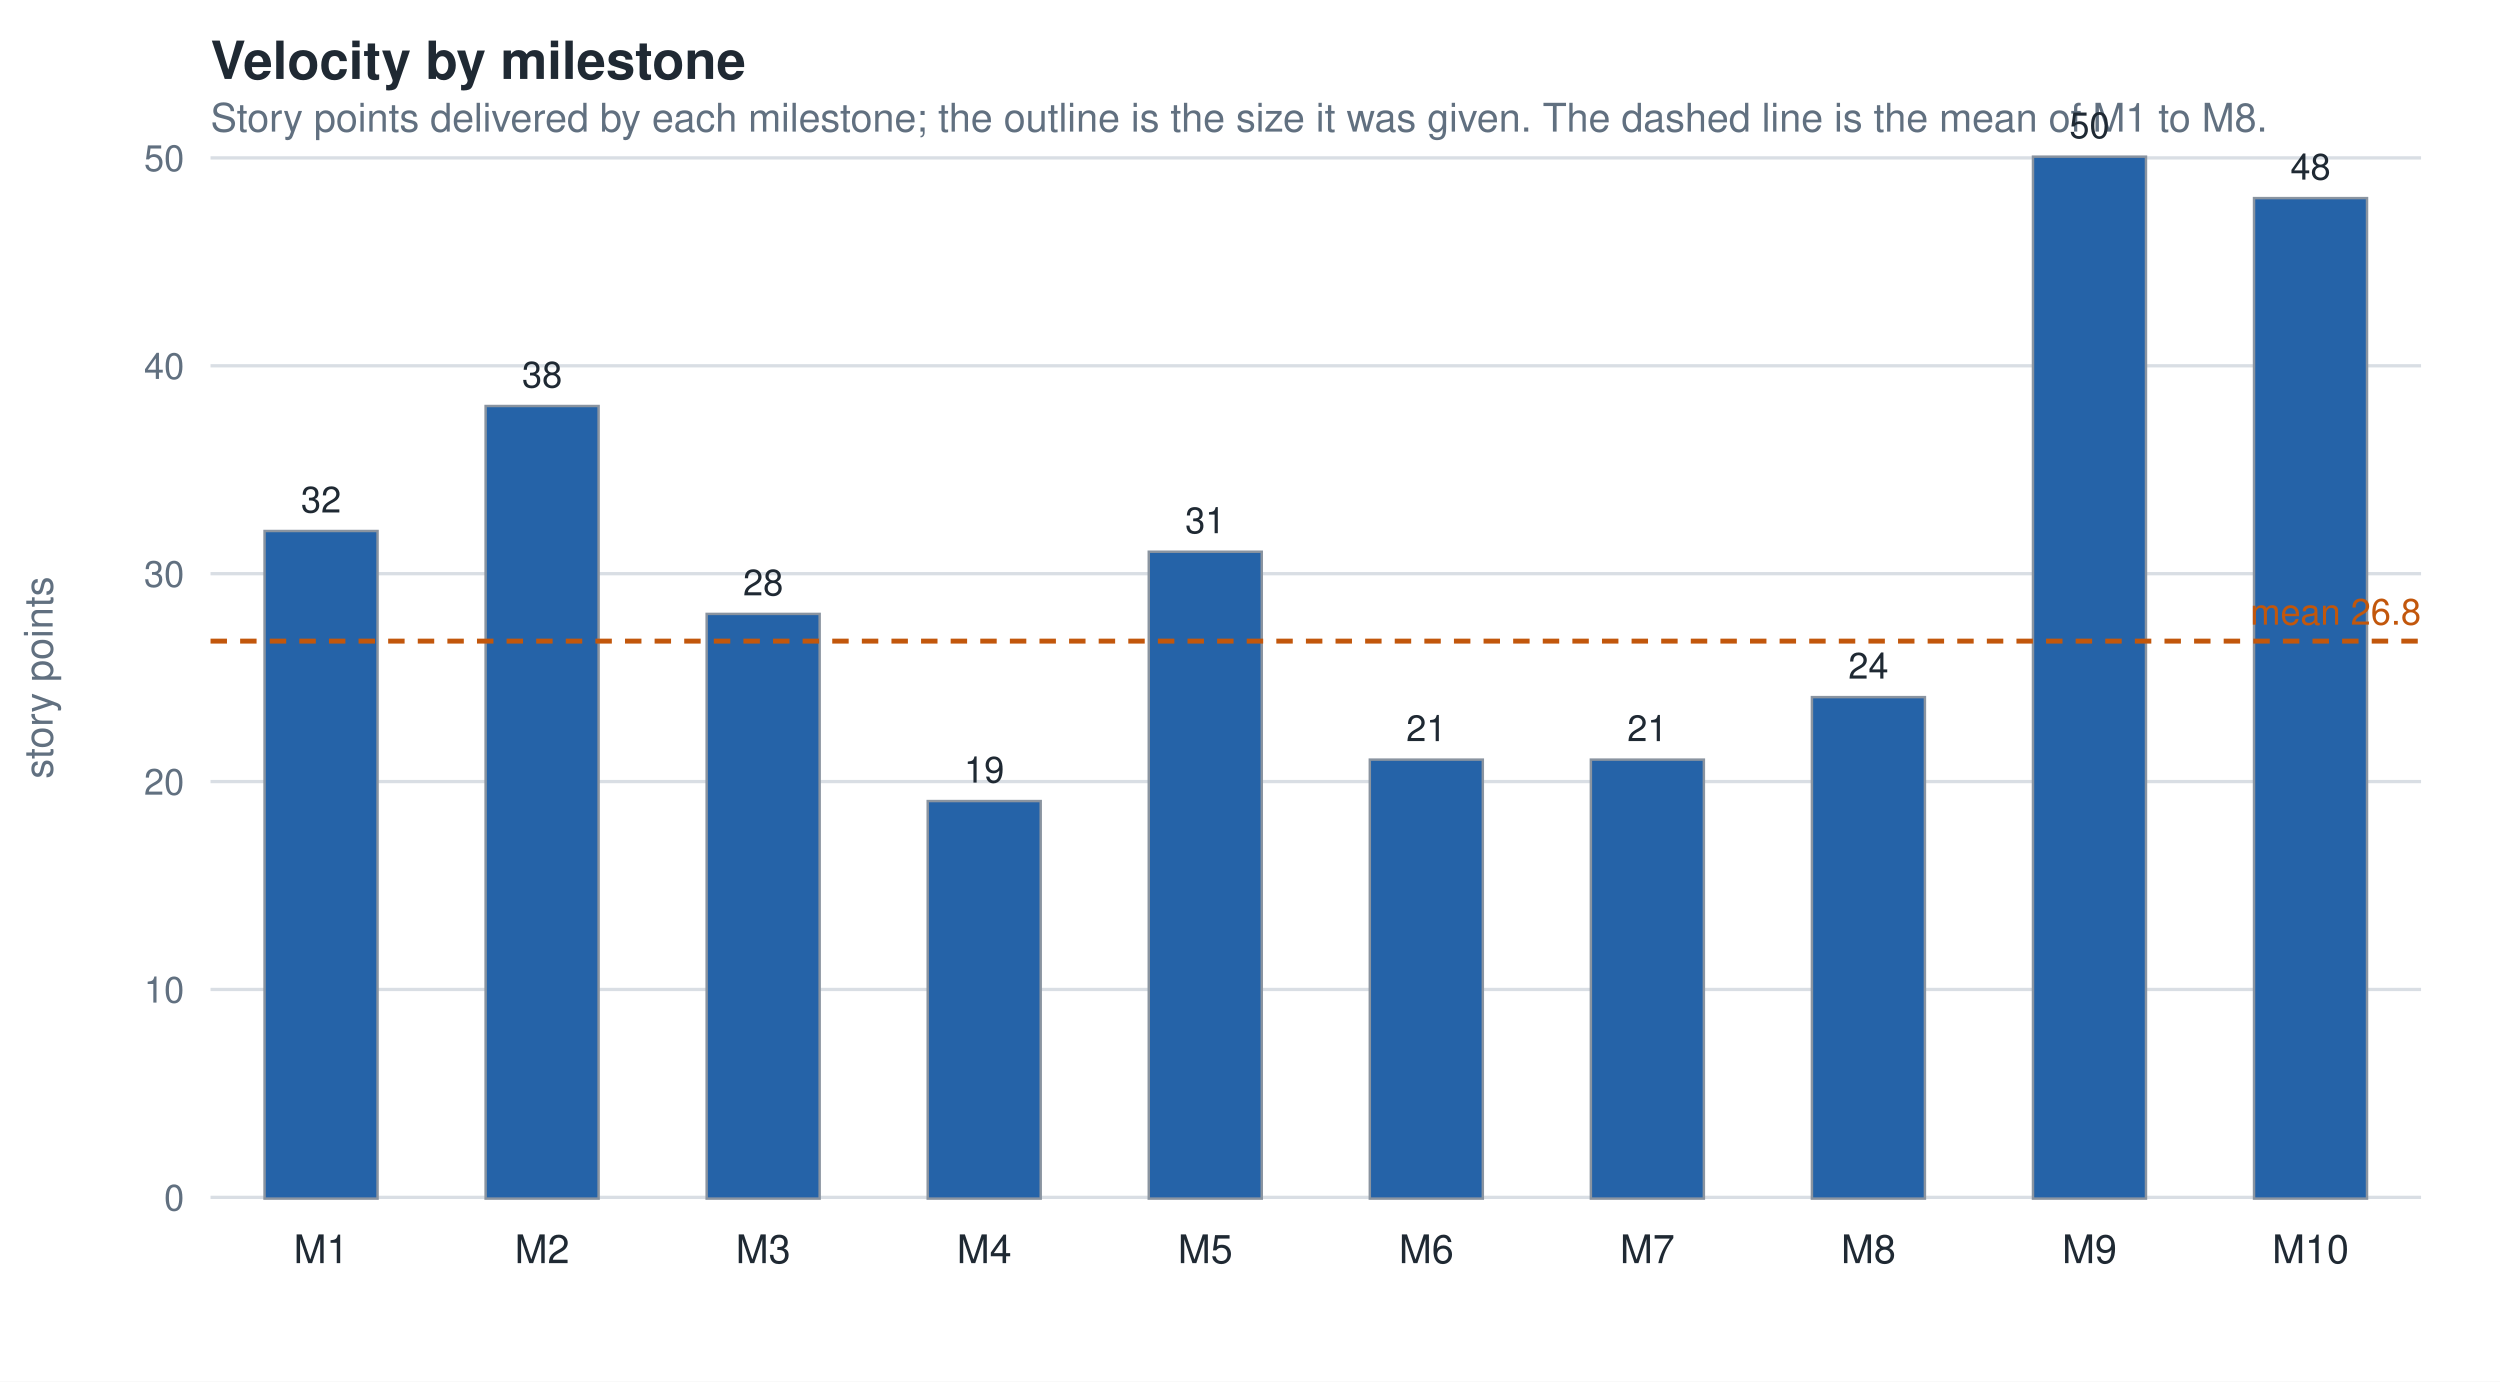
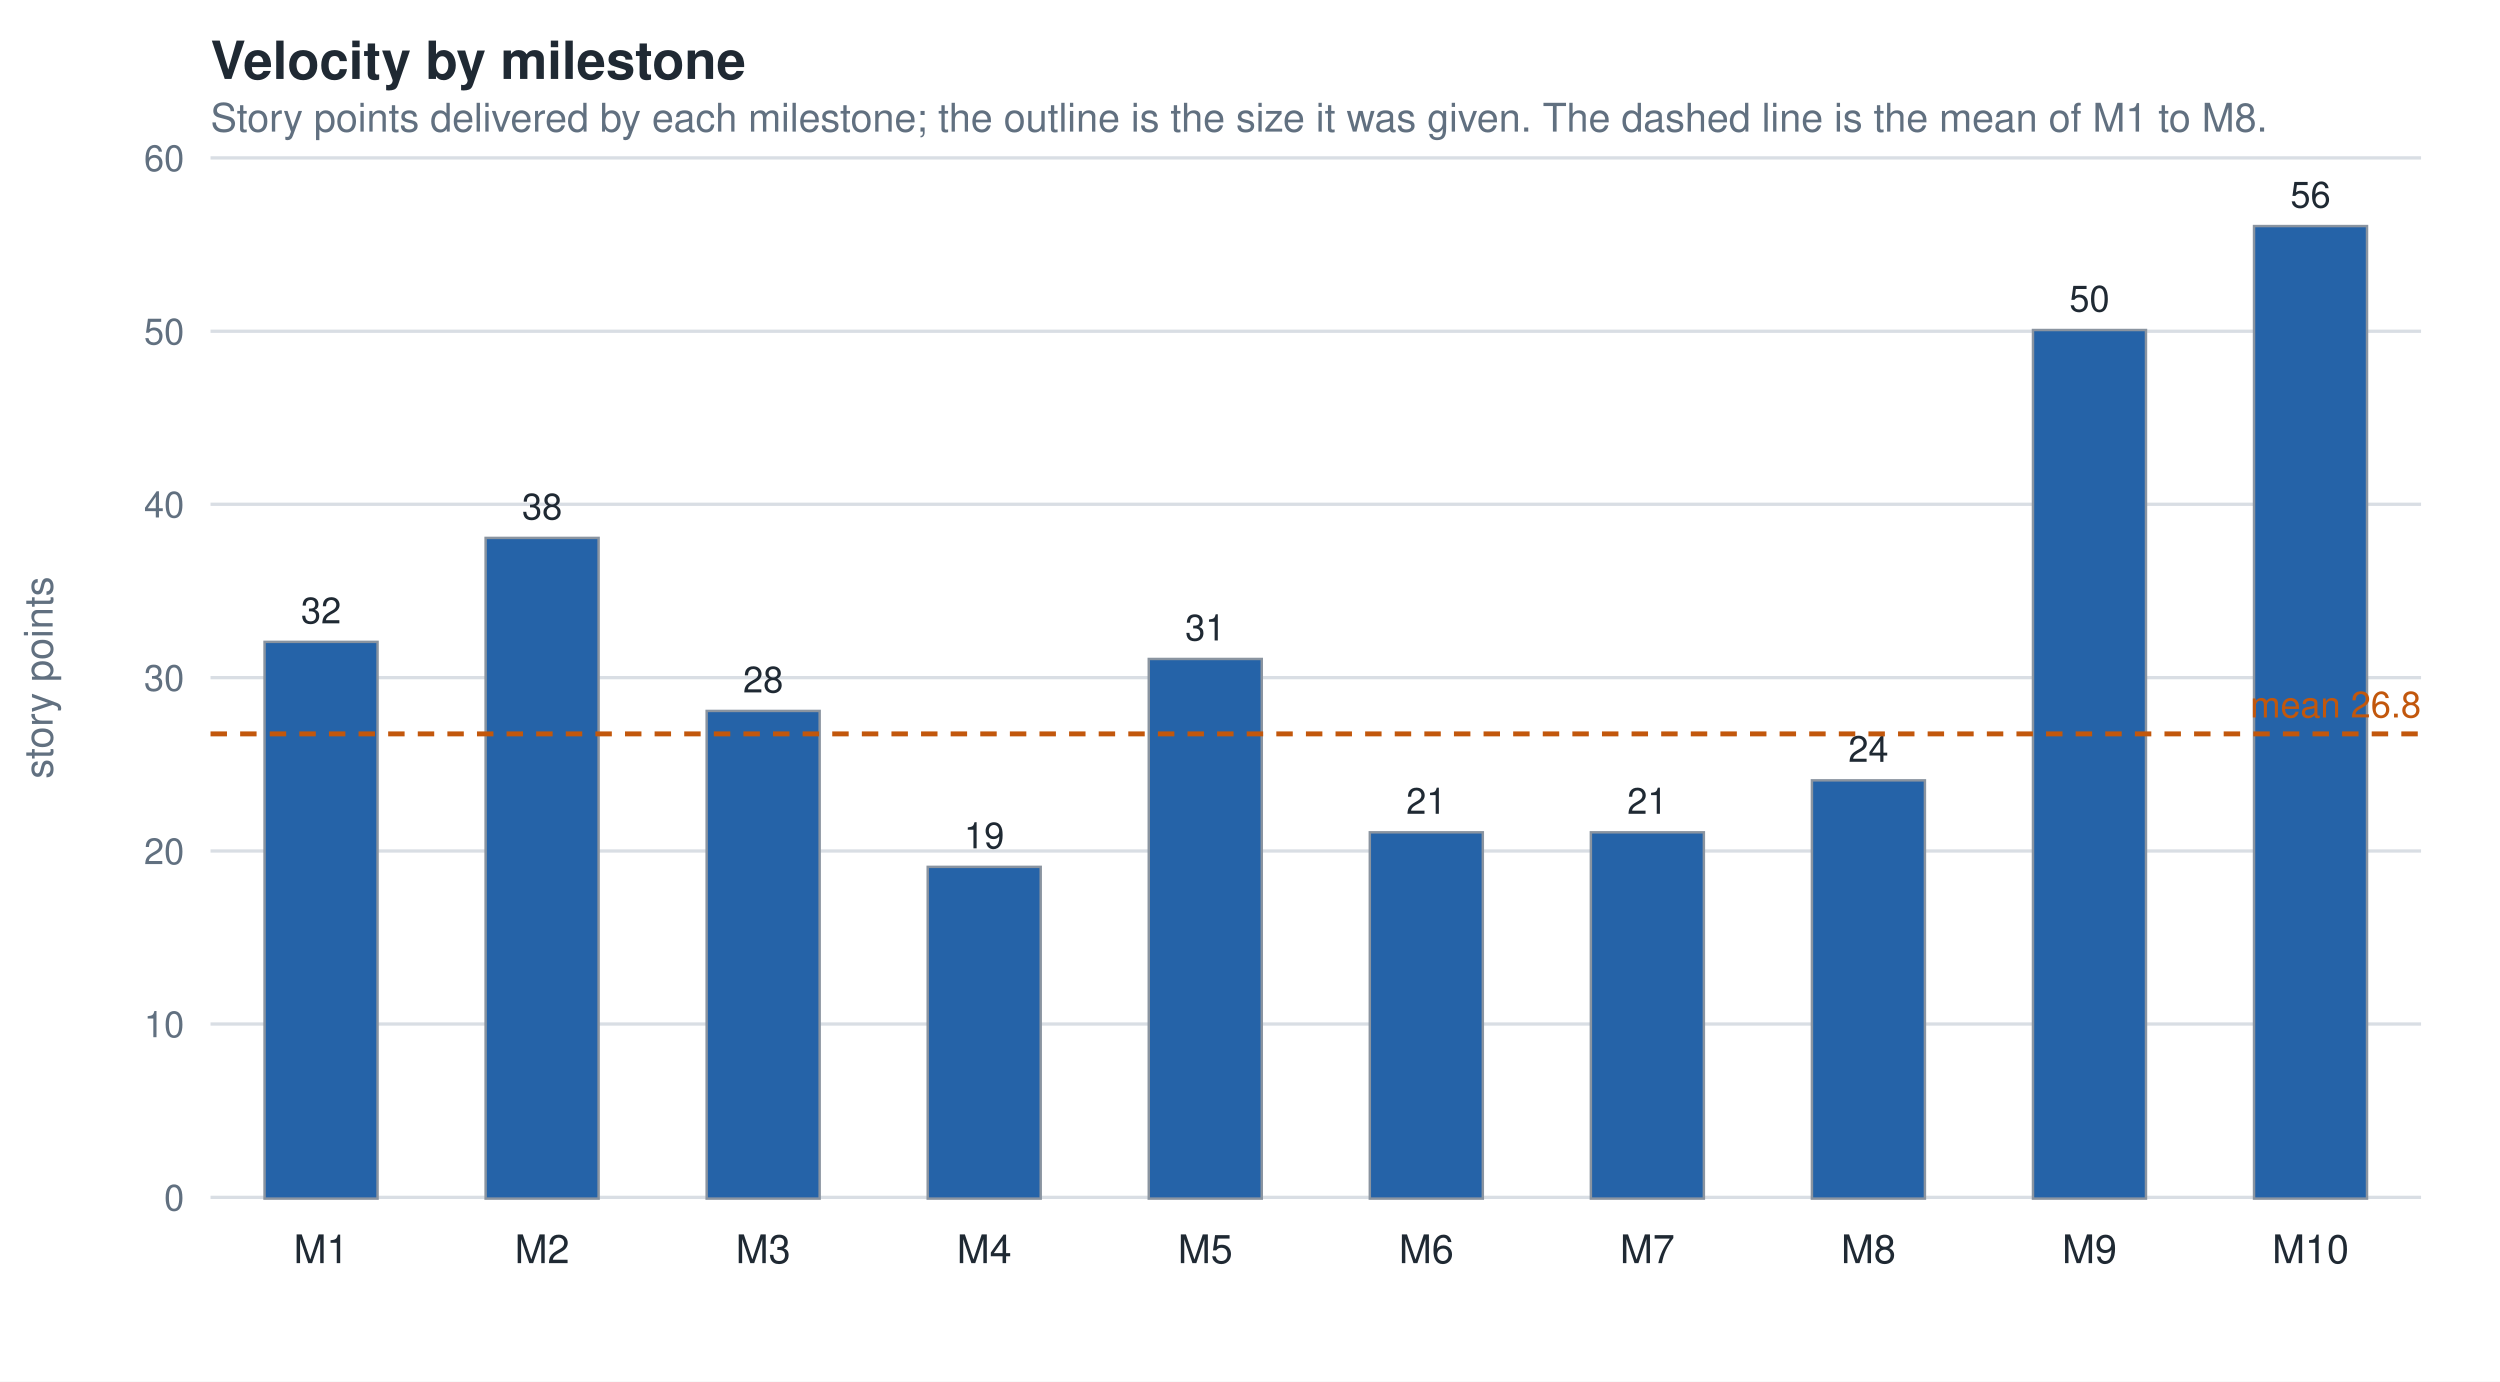
<svg xmlns="http://www.w3.org/2000/svg" viewBox="0 0 760 420" width="760" height="420" font-family="Helvetica, Arial, sans-serif" role="img">
  <rect width="760" height="420" fill="#ffffff" />
  <text x="64" y="24" font-size="16" font-weight="bold" fill="#1f2933">Velocity by milestone</text>
  <text x="64" y="40" font-size="12" fill="#617080">Story points delivered by each milestone; the outline is the size it was given. The dashed line is the mean of M1 to M8.</text>
  <line x1="64" y1="364.0" x2="736" y2="364.0" stroke="#d9dee4" />
  <text x="56" y="368.0" font-size="11" text-anchor="end" fill="#617080">0</text>
-   <line x1="64" y1="300.8" x2="736" y2="300.8" stroke="#d9dee4" />
-   <text x="56" y="304.8" font-size="11" text-anchor="end" fill="#617080">10</text>
-   <line x1="64" y1="237.6" x2="736" y2="237.6" stroke="#d9dee4" />
-   <text x="56" y="241.6" font-size="11" text-anchor="end" fill="#617080">20</text>
-   <line x1="64" y1="174.4" x2="736" y2="174.4" stroke="#d9dee4" />
-   <text x="56" y="178.4" font-size="11" text-anchor="end" fill="#617080">30</text>
-   <line x1="64" y1="111.2" x2="736" y2="111.2" stroke="#d9dee4" />
-   <text x="56" y="115.2" font-size="11" text-anchor="end" fill="#617080">40</text>
+   <line x1="64" y1="311.3" x2="736" y2="311.3" stroke="#d9dee4" />
+   <text x="56" y="315.3" font-size="11" text-anchor="end" fill="#617080">10</text>
+   <line x1="64" y1="258.7" x2="736" y2="258.7" stroke="#d9dee4" />
+   <text x="56" y="262.7" font-size="11" text-anchor="end" fill="#617080">20</text>
+   <line x1="64" y1="206.0" x2="736" y2="206.0" stroke="#d9dee4" />
+   <text x="56" y="210.0" font-size="11" text-anchor="end" fill="#617080">30</text>
+   <line x1="64" y1="153.3" x2="736" y2="153.3" stroke="#d9dee4" />
+   <text x="56" y="157.3" font-size="11" text-anchor="end" fill="#617080">40</text>
+   <line x1="64" y1="100.7" x2="736" y2="100.7" stroke="#d9dee4" />
+   <text x="56" y="104.7" font-size="11" text-anchor="end" fill="#617080">50</text>
  <line x1="64" y1="48.0" x2="736" y2="48.0" stroke="#d9dee4" />
-   <text x="56" y="52.0" font-size="11" text-anchor="end" fill="#617080">50</text>
+   <text x="56" y="52.0" font-size="11" text-anchor="end" fill="#617080">60</text>
  <text x="97.6" y="384" font-size="12" text-anchor="middle" fill="#1f2933">M1</text>
  <text x="164.8" y="384" font-size="12" text-anchor="middle" fill="#1f2933">M2</text>
  <text x="232.0" y="384" font-size="12" text-anchor="middle" fill="#1f2933">M3</text>
  <text x="299.2" y="384" font-size="12" text-anchor="middle" fill="#1f2933">M4</text>
  <text x="366.4" y="384" font-size="12" text-anchor="middle" fill="#1f2933">M5</text>
  <text x="433.6" y="384" font-size="12" text-anchor="middle" fill="#1f2933">M6</text>
  <text x="500.8" y="384" font-size="12" text-anchor="middle" fill="#1f2933">M7</text>
  <text x="568.0" y="384" font-size="12" text-anchor="middle" fill="#1f2933">M8</text>
  <text x="635.2" y="384" font-size="12" text-anchor="middle" fill="#1f2933">M9</text>
  <text x="702.4" y="384" font-size="12" text-anchor="middle" fill="#1f2933">M10</text>
  <text x="16" y="206" font-size="12" fill="#617080" transform="rotate(-90 16 206)" text-anchor="middle">story points</text>
-   <rect x="80.8" y="161.8" width="33.6" height="202.2" fill="none" stroke="#8a94a0" stroke-width="1.5" />
-   <rect x="80.8" y="161.8" width="33.6" height="202.2" fill="#2563a8" />
-   <text x="97.6" y="155.8" font-size="11" text-anchor="middle" fill="#1f2933">32</text>
-   <rect x="148.0" y="123.8" width="33.6" height="240.2" fill="none" stroke="#8a94a0" stroke-width="1.5" />
-   <rect x="148.0" y="123.8" width="33.6" height="240.2" fill="#2563a8" />
-   <text x="164.8" y="117.8" font-size="11" text-anchor="middle" fill="#1f2933">38</text>
-   <rect x="215.2" y="187.0" width="33.6" height="177.0" fill="none" stroke="#8a94a0" stroke-width="1.5" />
-   <rect x="215.2" y="187.0" width="33.6" height="177.0" fill="#2563a8" />
-   <text x="232.0" y="181.0" font-size="11" text-anchor="middle" fill="#1f2933">28</text>
-   <rect x="282.4" y="243.9" width="33.6" height="120.1" fill="none" stroke="#8a94a0" stroke-width="1.5" />
-   <rect x="282.4" y="243.9" width="33.6" height="120.1" fill="#2563a8" />
-   <text x="299.2" y="237.9" font-size="11" text-anchor="middle" fill="#1f2933">19</text>
-   <rect x="349.6" y="168.1" width="33.6" height="195.9" fill="none" stroke="#8a94a0" stroke-width="1.5" />
-   <rect x="349.6" y="168.1" width="33.6" height="195.9" fill="#2563a8" />
-   <text x="366.4" y="162.1" font-size="11" text-anchor="middle" fill="#1f2933">31</text>
-   <rect x="416.8" y="231.3" width="33.6" height="132.7" fill="none" stroke="#8a94a0" stroke-width="1.5" />
-   <rect x="416.8" y="231.3" width="33.6" height="132.7" fill="#2563a8" />
-   <text x="433.6" y="225.3" font-size="11" text-anchor="middle" fill="#1f2933">21</text>
-   <rect x="484.0" y="231.3" width="33.6" height="132.7" fill="none" stroke="#8a94a0" stroke-width="1.5" />
-   <rect x="484.0" y="231.3" width="33.6" height="132.7" fill="#2563a8" />
-   <text x="500.8" y="225.3" font-size="11" text-anchor="middle" fill="#1f2933">21</text>
-   <rect x="551.2" y="212.3" width="33.6" height="151.7" fill="none" stroke="#8a94a0" stroke-width="1.5" />
-   <rect x="551.2" y="212.3" width="33.6" height="151.7" fill="#2563a8" />
-   <text x="568.0" y="206.3" font-size="11" text-anchor="middle" fill="#1f2933">24</text>
-   <rect x="618.4" y="48.0" width="33.6" height="316.0" fill="none" stroke="#8a94a0" stroke-width="1.5" />
-   <rect x="618.4" y="48.0" width="33.6" height="316.0" fill="#2563a8" />
-   <text x="635.2" y="42.0" font-size="11" text-anchor="middle" fill="#1f2933">50</text>
-   <rect x="685.6" y="60.6" width="33.6" height="303.4" fill="none" stroke="#8a94a0" stroke-width="1.5" />
-   <rect x="685.6" y="60.6" width="33.6" height="303.4" fill="#2563a8" />
-   <text x="702.4" y="54.6" font-size="11" text-anchor="middle" fill="#1f2933">48</text>
-   <line x1="64" y1="194.9" x2="736" y2="194.9" stroke="#c2570c" stroke-width="1.5" stroke-dasharray="5 4" />
-   <text x="736" y="189.9" font-size="11" text-anchor="end" fill="#c2570c">mean 26.8</text>
+   <rect x="80.8" y="195.5" width="33.6" height="168.5" fill="none" stroke="#8a94a0" stroke-width="1.5" />
+   <rect x="80.8" y="195.5" width="33.6" height="168.5" fill="#2563a8" />
+   <text x="97.6" y="189.5" font-size="11" text-anchor="middle" fill="#1f2933">32</text>
+   <rect x="148.0" y="163.9" width="33.6" height="200.1" fill="none" stroke="#8a94a0" stroke-width="1.5" />
+   <rect x="148.0" y="163.9" width="33.6" height="200.1" fill="#2563a8" />
+   <text x="164.8" y="157.9" font-size="11" text-anchor="middle" fill="#1f2933">38</text>
+   <rect x="215.2" y="216.5" width="33.6" height="147.5" fill="none" stroke="#8a94a0" stroke-width="1.5" />
+   <rect x="215.2" y="216.5" width="33.6" height="147.5" fill="#2563a8" />
+   <text x="232.0" y="210.5" font-size="11" text-anchor="middle" fill="#1f2933">28</text>
+   <rect x="282.4" y="263.9" width="33.6" height="100.1" fill="none" stroke="#8a94a0" stroke-width="1.5" />
+   <rect x="282.4" y="263.9" width="33.6" height="100.1" fill="#2563a8" />
+   <text x="299.2" y="257.9" font-size="11" text-anchor="middle" fill="#1f2933">19</text>
+   <rect x="349.6" y="200.7" width="33.6" height="163.3" fill="none" stroke="#8a94a0" stroke-width="1.5" />
+   <rect x="349.6" y="200.7" width="33.6" height="163.3" fill="#2563a8" />
+   <text x="366.4" y="194.7" font-size="11" text-anchor="middle" fill="#1f2933">31</text>
+   <rect x="416.8" y="253.4" width="33.6" height="110.6" fill="none" stroke="#8a94a0" stroke-width="1.5" />
+   <rect x="416.8" y="253.4" width="33.6" height="110.6" fill="#2563a8" />
+   <text x="433.6" y="247.4" font-size="11" text-anchor="middle" fill="#1f2933">21</text>
+   <rect x="484.0" y="253.4" width="33.6" height="110.6" fill="none" stroke="#8a94a0" stroke-width="1.5" />
+   <rect x="484.0" y="253.4" width="33.6" height="110.6" fill="#2563a8" />
+   <text x="500.8" y="247.4" font-size="11" text-anchor="middle" fill="#1f2933">21</text>
+   <rect x="551.2" y="237.6" width="33.6" height="126.4" fill="none" stroke="#8a94a0" stroke-width="1.5" />
+   <rect x="551.2" y="237.6" width="33.6" height="126.4" fill="#2563a8" />
+   <text x="568.0" y="231.6" font-size="11" text-anchor="middle" fill="#1f2933">24</text>
+   <rect x="618.4" y="100.7" width="33.6" height="263.3" fill="none" stroke="#8a94a0" stroke-width="1.5" />
+   <rect x="618.4" y="100.7" width="33.6" height="263.3" fill="#2563a8" />
+   <text x="635.2" y="94.7" font-size="11" text-anchor="middle" fill="#1f2933">50</text>
+   <rect x="685.6" y="69.1" width="33.6" height="294.9" fill="none" stroke="#8a94a0" stroke-width="1.5" />
+   <rect x="685.6" y="69.1" width="33.6" height="294.9" fill="#2563a8" />
+   <text x="702.4" y="63.1" font-size="11" text-anchor="middle" fill="#1f2933">56</text>
+   <line x1="64" y1="223.1" x2="736" y2="223.1" stroke="#c2570c" stroke-width="1.5" stroke-dasharray="5 4" />
+   <text x="736" y="218.1" font-size="11" text-anchor="end" fill="#c2570c">mean 26.8</text>
</svg>
